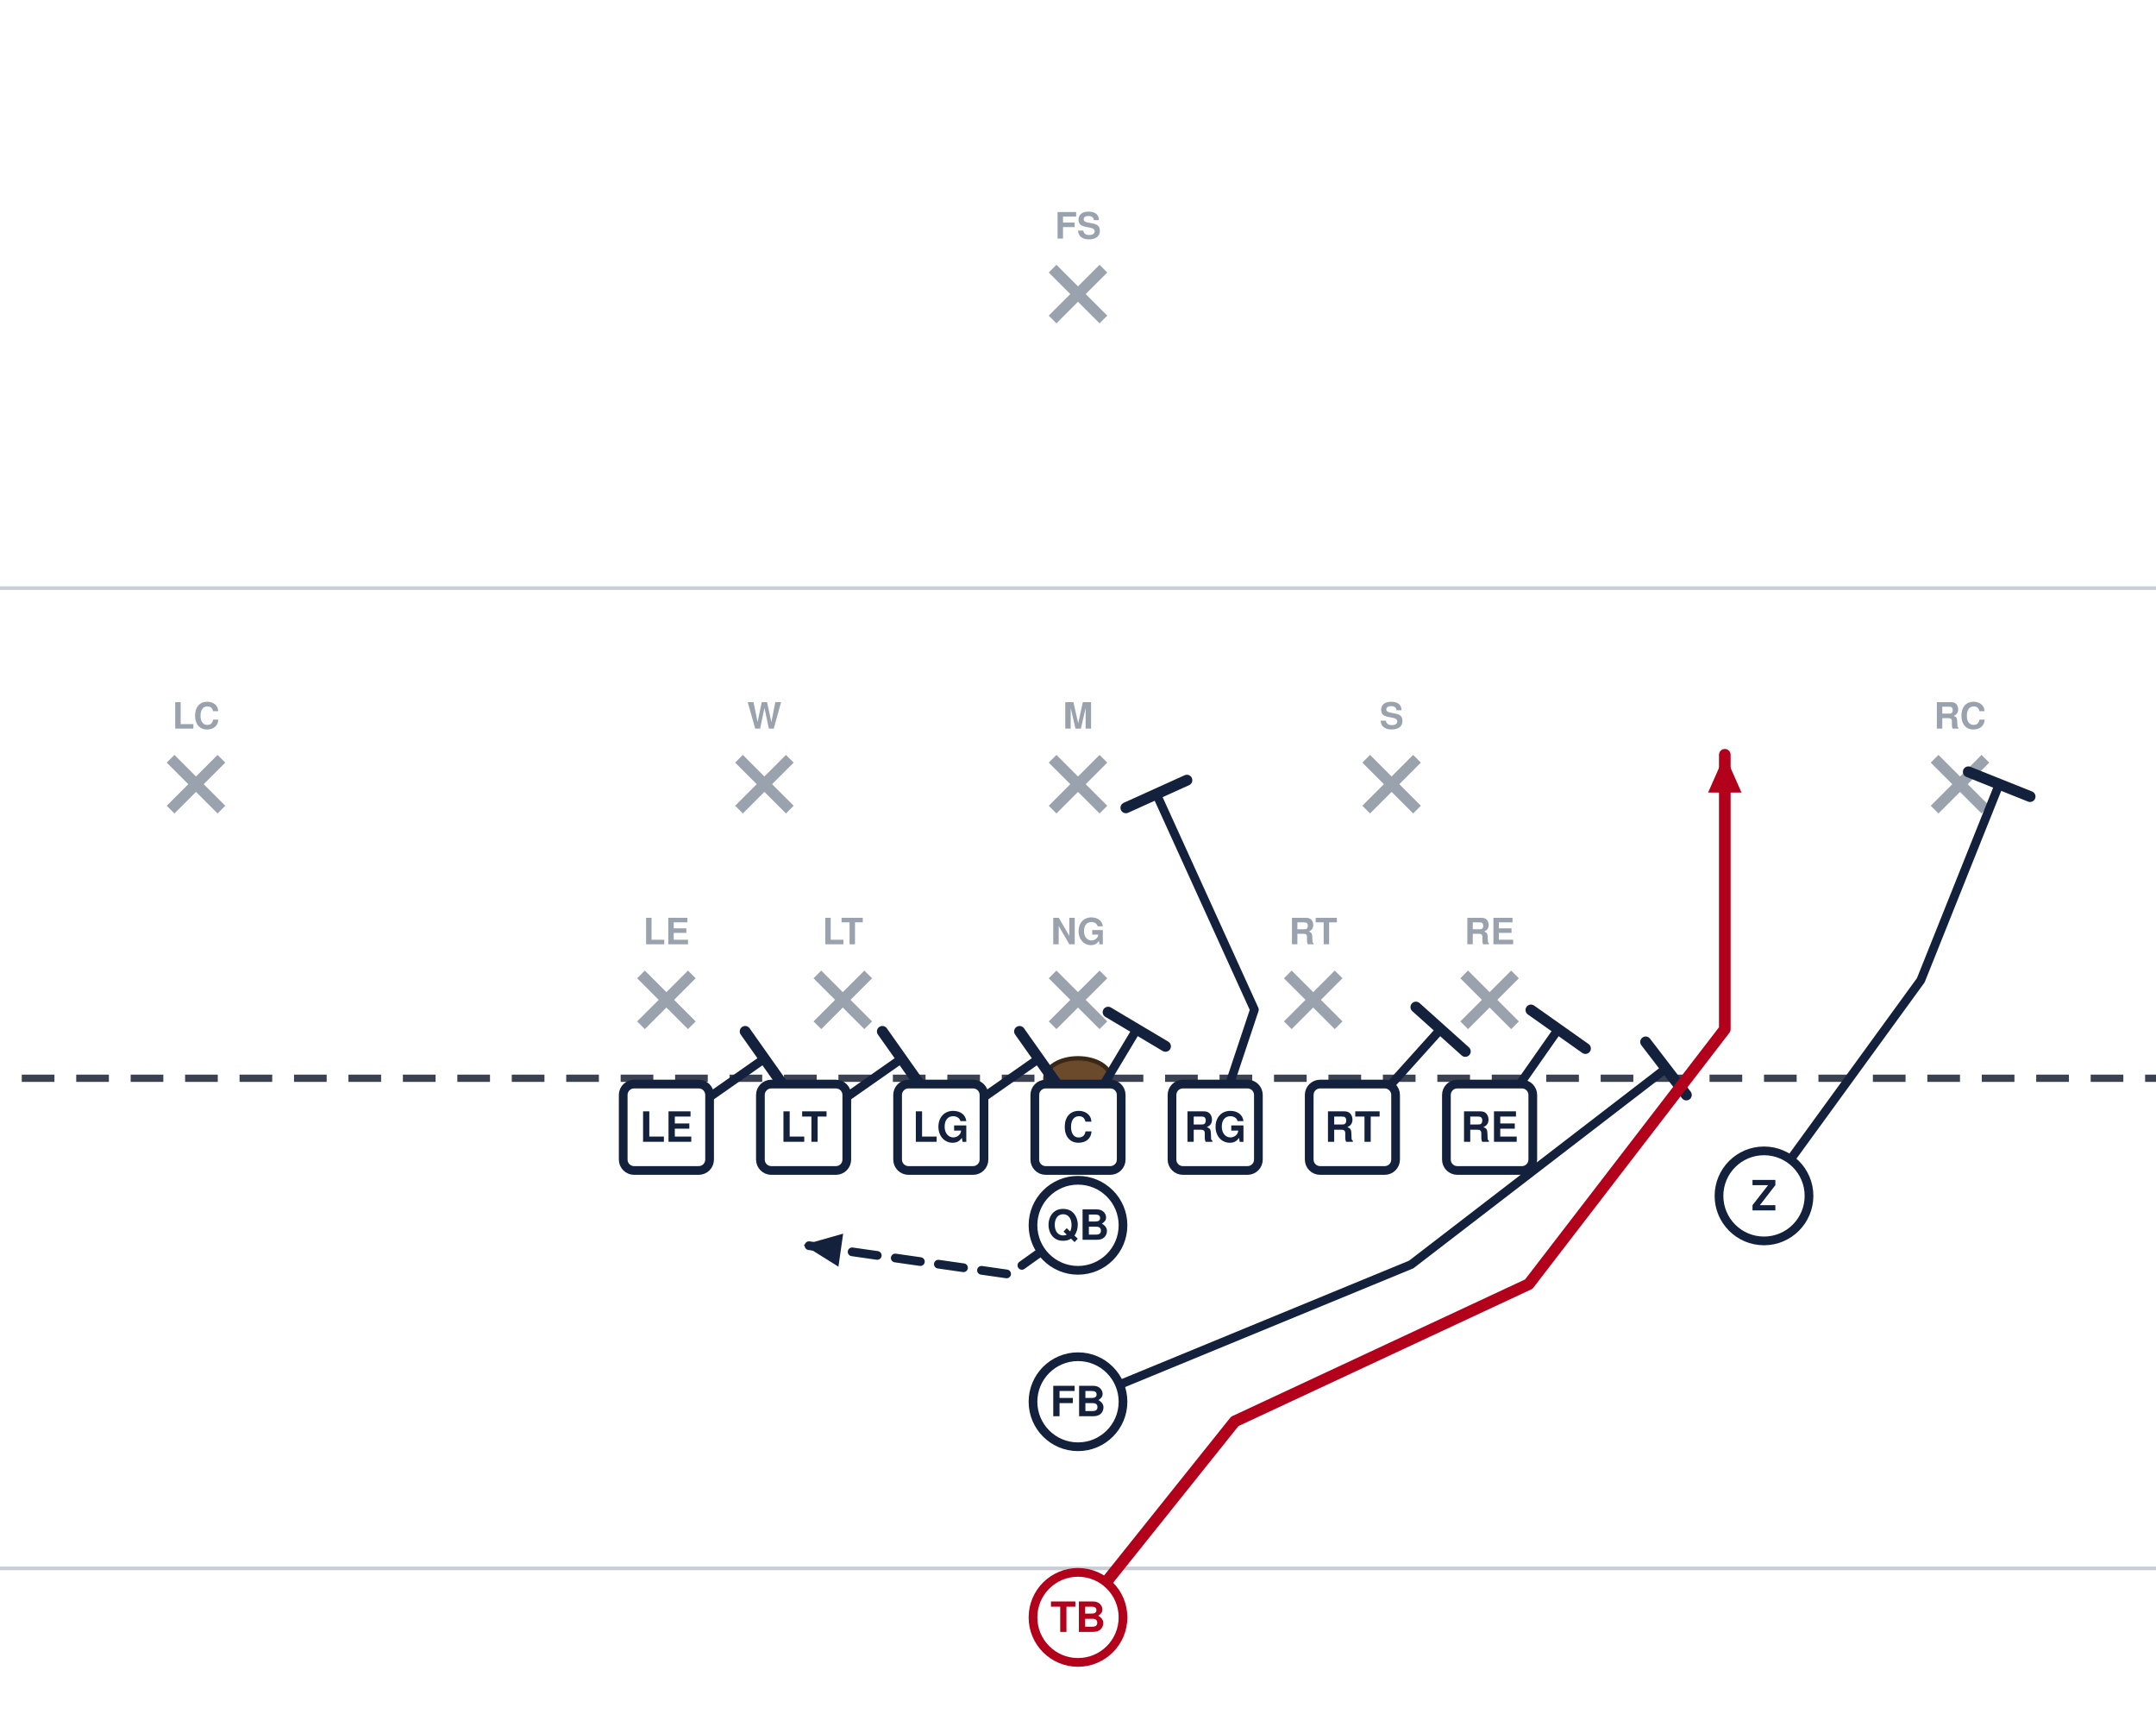
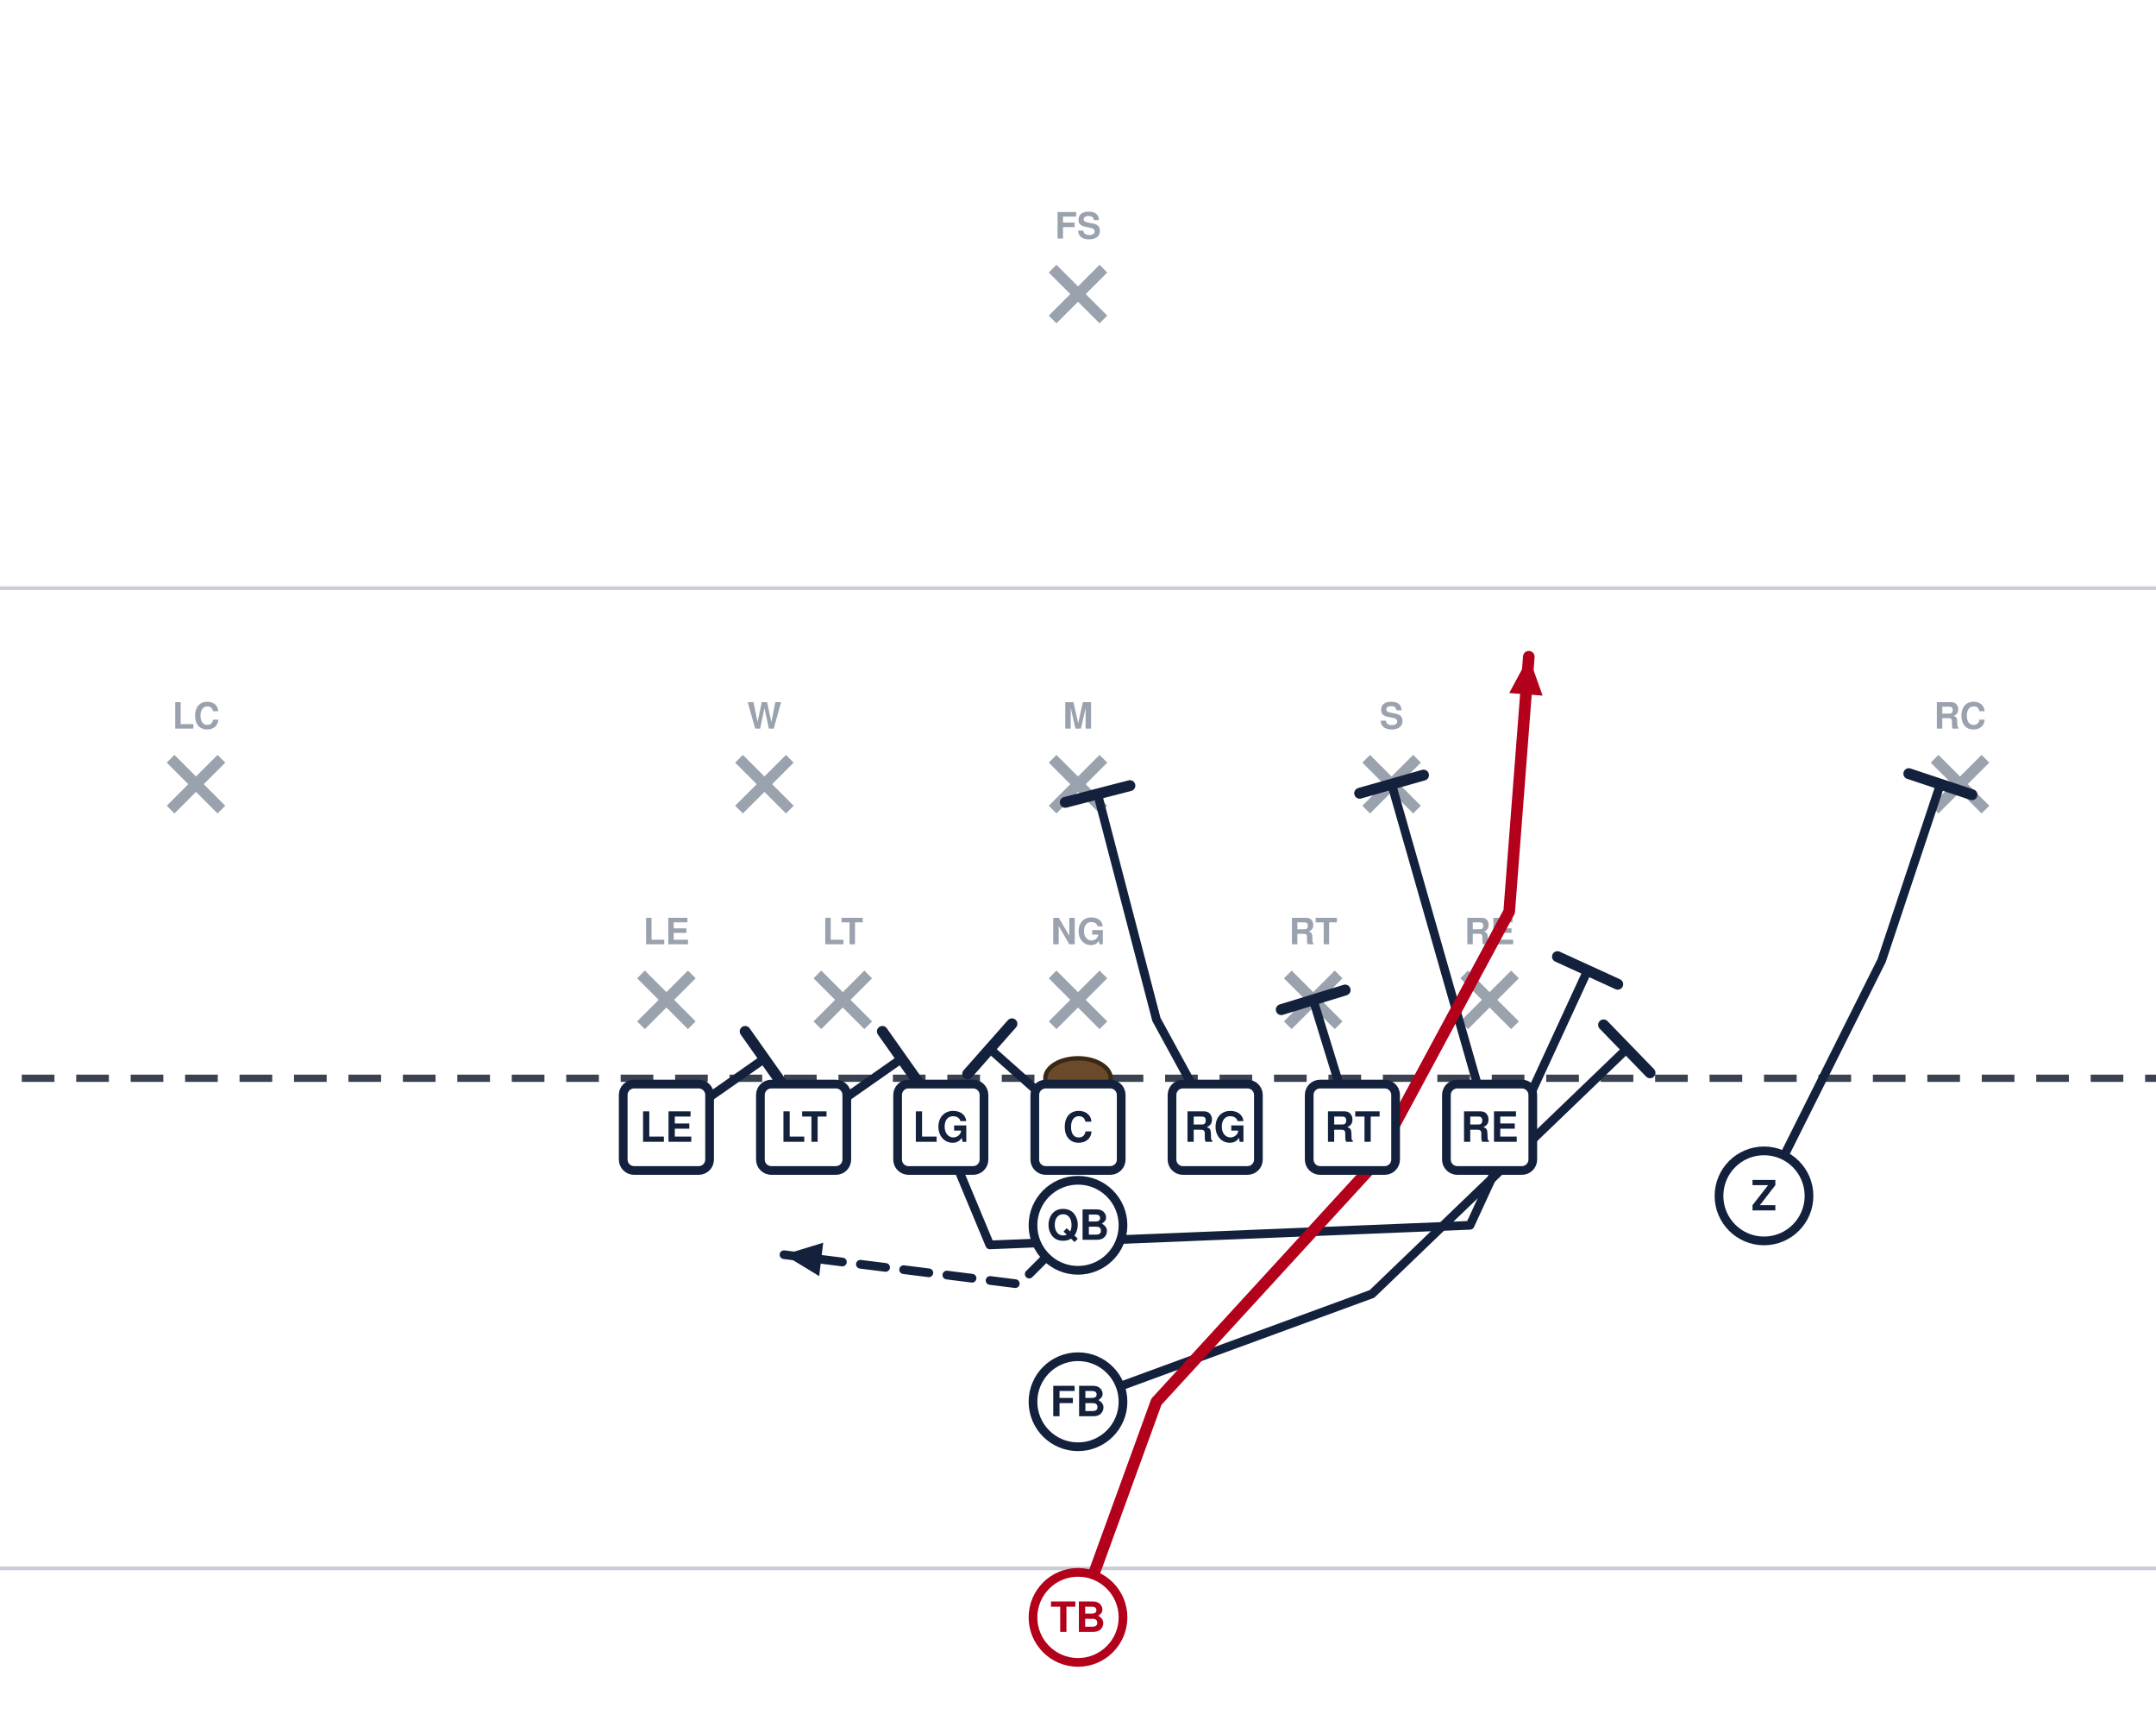
<svg xmlns="http://www.w3.org/2000/svg" width="594" height="472" viewBox="54 27 594 472" font-family="Segoe UI, Helvetica, Arial, sans-serif" role="img">
  <rect x="0" y="0" width="702" height="513" fill="#ffffff" />
  <line x1="0" y1="459.0" x2="702" y2="459.0" stroke="#c8cdd6" stroke-width="1" />
  <line x1="0" y1="189.0" x2="702" y2="189.0" stroke="#c8cdd6" stroke-width="1" />
  <line x1="0" y1="324.0" x2="702" y2="324.0" stroke="#3a4150" stroke-width="2" stroke-dasharray="9 6" />
  <ellipse cx="351.0" cy="324.0" rx="9" ry="5.5" fill="#6b4a2b" stroke="#3a2716" stroke-width="1.2" />
  <line x1="230.6" y1="295.4" x2="244.6" y2="309.4" stroke="#9aa2ae" stroke-width="3" />
  <line x1="244.6" y1="295.4" x2="230.6" y2="309.4" stroke="#9aa2ae" stroke-width="3" />
  <text x="237.6" y="287.1" text-anchor="middle" font-size="10" fill="#9aa2ae" font-weight="600">LE</text>
  <line x1="279.2" y1="295.4" x2="293.2" y2="309.4" stroke="#9aa2ae" stroke-width="3" />
  <line x1="293.2" y1="295.4" x2="279.2" y2="309.4" stroke="#9aa2ae" stroke-width="3" />
  <text x="286.2" y="287.1" text-anchor="middle" font-size="10" fill="#9aa2ae" font-weight="600">LT</text>
  <line x1="344.0" y1="295.4" x2="358.0" y2="309.4" stroke="#9aa2ae" stroke-width="3" />
  <line x1="358.0" y1="295.4" x2="344.0" y2="309.4" stroke="#9aa2ae" stroke-width="3" />
  <text x="351.0" y="287.1" text-anchor="middle" font-size="10" fill="#9aa2ae" font-weight="600">NG</text>
  <line x1="408.8" y1="295.4" x2="422.8" y2="309.4" stroke="#9aa2ae" stroke-width="3" />
  <line x1="422.8" y1="295.4" x2="408.8" y2="309.4" stroke="#9aa2ae" stroke-width="3" />
  <text x="415.8" y="287.1" text-anchor="middle" font-size="10" fill="#9aa2ae" font-weight="600">RT</text>
  <line x1="457.4" y1="295.4" x2="471.4" y2="309.4" stroke="#9aa2ae" stroke-width="3" />
  <line x1="471.4" y1="295.4" x2="457.4" y2="309.4" stroke="#9aa2ae" stroke-width="3" />
  <text x="464.4" y="287.1" text-anchor="middle" font-size="10" fill="#9aa2ae" font-weight="600">RE</text>
  <line x1="257.6" y1="236.0" x2="271.6" y2="250.0" stroke="#9aa2ae" stroke-width="3" />
  <line x1="271.6" y1="236.0" x2="257.6" y2="250.0" stroke="#9aa2ae" stroke-width="3" />
  <text x="264.6" y="227.7" text-anchor="middle" font-size="10" fill="#9aa2ae" font-weight="600">W</text>
  <line x1="344.0" y1="236.0" x2="358.0" y2="250.0" stroke="#9aa2ae" stroke-width="3" />
  <line x1="358.0" y1="236.0" x2="344.0" y2="250.0" stroke="#9aa2ae" stroke-width="3" />
  <text x="351.0" y="227.7" text-anchor="middle" font-size="10" fill="#9aa2ae" font-weight="600">M</text>
  <line x1="430.4" y1="236.0" x2="444.4" y2="250.0" stroke="#9aa2ae" stroke-width="3" />
  <line x1="444.4" y1="236.0" x2="430.4" y2="250.0" stroke="#9aa2ae" stroke-width="3" />
  <text x="437.4" y="227.7" text-anchor="middle" font-size="10" fill="#9aa2ae" font-weight="600">S</text>
  <line x1="101.0" y1="236.0" x2="115.0" y2="250.0" stroke="#9aa2ae" stroke-width="3" />
  <line x1="115.0" y1="236.0" x2="101.0" y2="250.0" stroke="#9aa2ae" stroke-width="3" />
  <text x="108.0" y="227.7" text-anchor="middle" font-size="10" fill="#9aa2ae" font-weight="600">LC</text>
  <line x1="587.0" y1="236.0" x2="601.0" y2="250.0" stroke="#9aa2ae" stroke-width="3" />
  <line x1="601.0" y1="236.0" x2="587.0" y2="250.0" stroke="#9aa2ae" stroke-width="3" />
  <text x="594.0" y="227.7" text-anchor="middle" font-size="10" fill="#9aa2ae" font-weight="600">RC</text>
  <line x1="344.0" y1="101.0" x2="358.0" y2="115.0" stroke="#9aa2ae" stroke-width="3" />
  <line x1="358.0" y1="101.0" x2="344.0" y2="115.0" stroke="#9aa2ae" stroke-width="3" />
  <text x="351.0" y="92.7" text-anchor="middle" font-size="10" fill="#9aa2ae" font-weight="600">FS</text>
  <path d="M237.6,337.5 L264.6,318.6" fill="none" stroke="#14213d" stroke-width="2.4" stroke-linecap="round" stroke-linejoin="round" />
  <line x1="259.3" y1="311.1" x2="269.9" y2="326.1" stroke="#14213d" stroke-width="3.0" stroke-linecap="round" />
  <path d="M275.4,337.5 L302.4,318.6" fill="none" stroke="#14213d" stroke-width="2.4" stroke-linecap="round" stroke-linejoin="round" />
  <line x1="297.1" y1="311.1" x2="307.7" y2="326.1" stroke="#14213d" stroke-width="3.0" stroke-linecap="round" />
-   <path d="M313.2,337.5 L340.2,318.6" fill="none" stroke="#14213d" stroke-width="2.4" stroke-linecap="round" stroke-linejoin="round" />
-   <line x1="334.9" y1="311.1" x2="345.5" y2="326.1" stroke="#14213d" stroke-width="3.0" stroke-linecap="round" />
-   <path d="M351.0,337.5 L367.2,310.5" fill="none" stroke="#14213d" stroke-width="2.4" stroke-linecap="round" stroke-linejoin="round" />
-   <line x1="359.3" y1="305.8" x2="375.1" y2="315.2" stroke="#14213d" stroke-width="3.0" stroke-linecap="round" />
-   <path d="M388.8,337.5 L399.6,305.1 L372.6,245.7" fill="none" stroke="#14213d" stroke-width="2.4" stroke-linecap="round" stroke-linejoin="round" />
-   <line x1="364.2" y1="249.5" x2="381.0" y2="241.9" stroke="#14213d" stroke-width="3.0" stroke-linecap="round" />
-   <path d="M426.6,337.5 L450.9,310.5" fill="none" stroke="#14213d" stroke-width="2.4" stroke-linecap="round" stroke-linejoin="round" />
-   <line x1="444.1" y1="304.4" x2="457.7" y2="316.6" stroke="#14213d" stroke-width="3.0" stroke-linecap="round" />
-   <path d="M464.4,337.5 L483.3,310.5" fill="none" stroke="#14213d" stroke-width="2.4" stroke-linecap="round" stroke-linejoin="round" />
-   <line x1="475.8" y1="305.2" x2="490.8" y2="315.8" stroke="#14213d" stroke-width="3.0" stroke-linecap="round" />
-   <path d="M540.0,356.4 L583.2,297.0 L604.8,243.0" fill="none" stroke="#14213d" stroke-width="2.4" stroke-linecap="round" stroke-linejoin="round" />
-   <line x1="596.3" y1="239.6" x2="613.3" y2="246.4" stroke="#14213d" stroke-width="3.0" stroke-linecap="round" />
-   <path d="M351.0,364.5 L332.1,378.0 L275.4,369.9" fill="none" stroke="#14213d" stroke-width="2.4" stroke-linecap="round" stroke-linejoin="round" stroke-dasharray="7 5" />
-   <polygon points="275.4,369.9 286.3,366.8 285.0,375.9" fill="#14213d" />
-   <path d="M351.0,413.1 L442.8,375.3 L513.0,321.3" fill="none" stroke="#14213d" stroke-width="2.4" stroke-linecap="round" stroke-linejoin="round" />
-   <line x1="507.4" y1="314.0" x2="518.6" y2="328.6" stroke="#14213d" stroke-width="3.0" stroke-linecap="round" />
-   <path d="M351.0,472.5 L394.2,418.5 L475.2,380.7 L529.2,310.5 L529.2,234.9" fill="none" stroke="#b3001b" stroke-width="3.2" stroke-linecap="round" stroke-linejoin="round" />
-   <polygon points="529.2,234.9 533.8,245.3 524.6,245.3" fill="#b3001b" />
+   <path d="M313.2,337.5 L326.7,369.9 L459.0,364.5 L491.4,294.3" fill="none" stroke="#14213d" stroke-width="2.4" stroke-linecap="round" stroke-linejoin="round" />
+   <line x1="483.1" y1="290.5" x2="499.7" y2="298.1" stroke="#14213d" stroke-width="3.0" stroke-linecap="round" />
+   <path d="M351.0,337.5 L326.7,315.9" fill="none" stroke="#14213d" stroke-width="2.4" stroke-linecap="round" stroke-linejoin="round" />
+   <line x1="320.6" y1="322.8" x2="332.8" y2="309.0" stroke="#14213d" stroke-width="3.0" stroke-linecap="round" />
+   <path d="M388.8,337.5 L372.6,307.8 L356.4,245.7" fill="none" stroke="#14213d" stroke-width="2.4" stroke-linecap="round" stroke-linejoin="round" />
+   <line x1="347.5" y1="248.0" x2="365.3" y2="243.4" stroke="#14213d" stroke-width="3.0" stroke-linecap="round" />
+   <path d="M426.6,337.5 L415.8,302.4" fill="none" stroke="#14213d" stroke-width="2.4" stroke-linecap="round" stroke-linejoin="round" />
+   <line x1="407.0" y1="305.1" x2="424.6" y2="299.7" stroke="#14213d" stroke-width="3.0" stroke-linecap="round" />
+   <path d="M464.4,337.5 L437.4,243.0" fill="none" stroke="#14213d" stroke-width="2.4" stroke-linecap="round" stroke-linejoin="round" />
+   <line x1="428.6" y1="245.5" x2="446.2" y2="240.5" stroke="#14213d" stroke-width="3.0" stroke-linecap="round" />
+   <path d="M540.0,356.4 L572.4,291.6 L588.6,243.0" fill="none" stroke="#14213d" stroke-width="2.4" stroke-linecap="round" stroke-linejoin="round" />
+   <line x1="579.9" y1="240.1" x2="597.3" y2="245.9" stroke="#14213d" stroke-width="3.0" stroke-linecap="round" />
+   <path d="M351.0,364.5 L334.8,380.7 L270.0,372.6" fill="none" stroke="#14213d" stroke-width="2.4" stroke-linecap="round" stroke-linejoin="round" stroke-dasharray="7 5" />
+   <polygon points="270.0,372.6 280.8,369.3 279.7,378.5" fill="#14213d" />
+   <path d="M351.0,413.1 L432.0,383.4 L502.2,315.9" fill="none" stroke="#14213d" stroke-width="2.4" stroke-linecap="round" stroke-linejoin="round" />
+   <line x1="495.8" y1="309.3" x2="508.6" y2="322.5" stroke="#14213d" stroke-width="3.0" stroke-linecap="round" />
+   <path d="M351.0,472.5 L372.6,413.1 L432.0,348.3 L469.8,278.1 L475.2,207.9" fill="none" stroke="#b3001b" stroke-width="3.2" stroke-linecap="round" stroke-linejoin="round" />
+   <polygon points="475.2,207.9 479.0,218.6 469.8,217.9" fill="#b3001b" />
  <rect x="225.7" y="325.6" width="23.8" height="23.8" rx="3" fill="#ffffff" stroke="#14213d" stroke-width="2.4" />
  <text x="237.6" y="341.5" text-anchor="middle" font-size="11.5" font-weight="700" fill="#14213d">LE</text>
  <rect x="263.5" y="325.6" width="23.8" height="23.8" rx="3" fill="#ffffff" stroke="#14213d" stroke-width="2.4" />
  <text x="275.4" y="341.5" text-anchor="middle" font-size="11.5" font-weight="700" fill="#14213d">LT</text>
  <rect x="301.3" y="325.6" width="23.8" height="23.8" rx="3" fill="#ffffff" stroke="#14213d" stroke-width="2.4" />
  <text x="313.2" y="341.5" text-anchor="middle" font-size="11.5" font-weight="700" fill="#14213d">LG</text>
  <rect x="339.1" y="325.6" width="23.8" height="23.8" rx="3" fill="#ffffff" stroke="#14213d" stroke-width="2.4" />
  <text x="351.0" y="341.5" text-anchor="middle" font-size="11.5" font-weight="700" fill="#14213d">C</text>
  <rect x="376.9" y="325.6" width="23.8" height="23.8" rx="3" fill="#ffffff" stroke="#14213d" stroke-width="2.4" />
  <text x="388.8" y="341.5" text-anchor="middle" font-size="11.5" font-weight="700" fill="#14213d">RG</text>
  <rect x="414.7" y="325.6" width="23.8" height="23.8" rx="3" fill="#ffffff" stroke="#14213d" stroke-width="2.4" />
  <text x="426.6" y="341.5" text-anchor="middle" font-size="11.5" font-weight="700" fill="#14213d">RT</text>
  <rect x="452.5" y="325.6" width="23.8" height="23.8" rx="3" fill="#ffffff" stroke="#14213d" stroke-width="2.4" />
  <text x="464.4" y="341.5" text-anchor="middle" font-size="11.5" font-weight="700" fill="#14213d">RE</text>
  <circle cx="540.0" cy="356.4" r="12.4" fill="#ffffff" stroke="#14213d" stroke-width="2.4" />
  <text x="540.0" y="360.4" text-anchor="middle" font-size="11.5" font-weight="700" fill="#14213d">Z</text>
  <circle cx="351.0" cy="364.5" r="12.4" fill="#ffffff" stroke="#14213d" stroke-width="2.4" />
  <text x="351.0" y="368.5" text-anchor="middle" font-size="11.5" font-weight="700" fill="#14213d">QB</text>
  <circle cx="351.0" cy="413.1" r="12.4" fill="#ffffff" stroke="#14213d" stroke-width="2.4" />
  <text x="351.0" y="417.1" text-anchor="middle" font-size="11.5" font-weight="700" fill="#14213d">FB</text>
  <circle cx="351.0" cy="472.5" r="12.4" fill="#ffffff" stroke="#b3001b" stroke-width="2.4" />
  <text x="351.0" y="476.5" text-anchor="middle" font-size="11.5" font-weight="700" fill="#b3001b">TB</text>
</svg>
